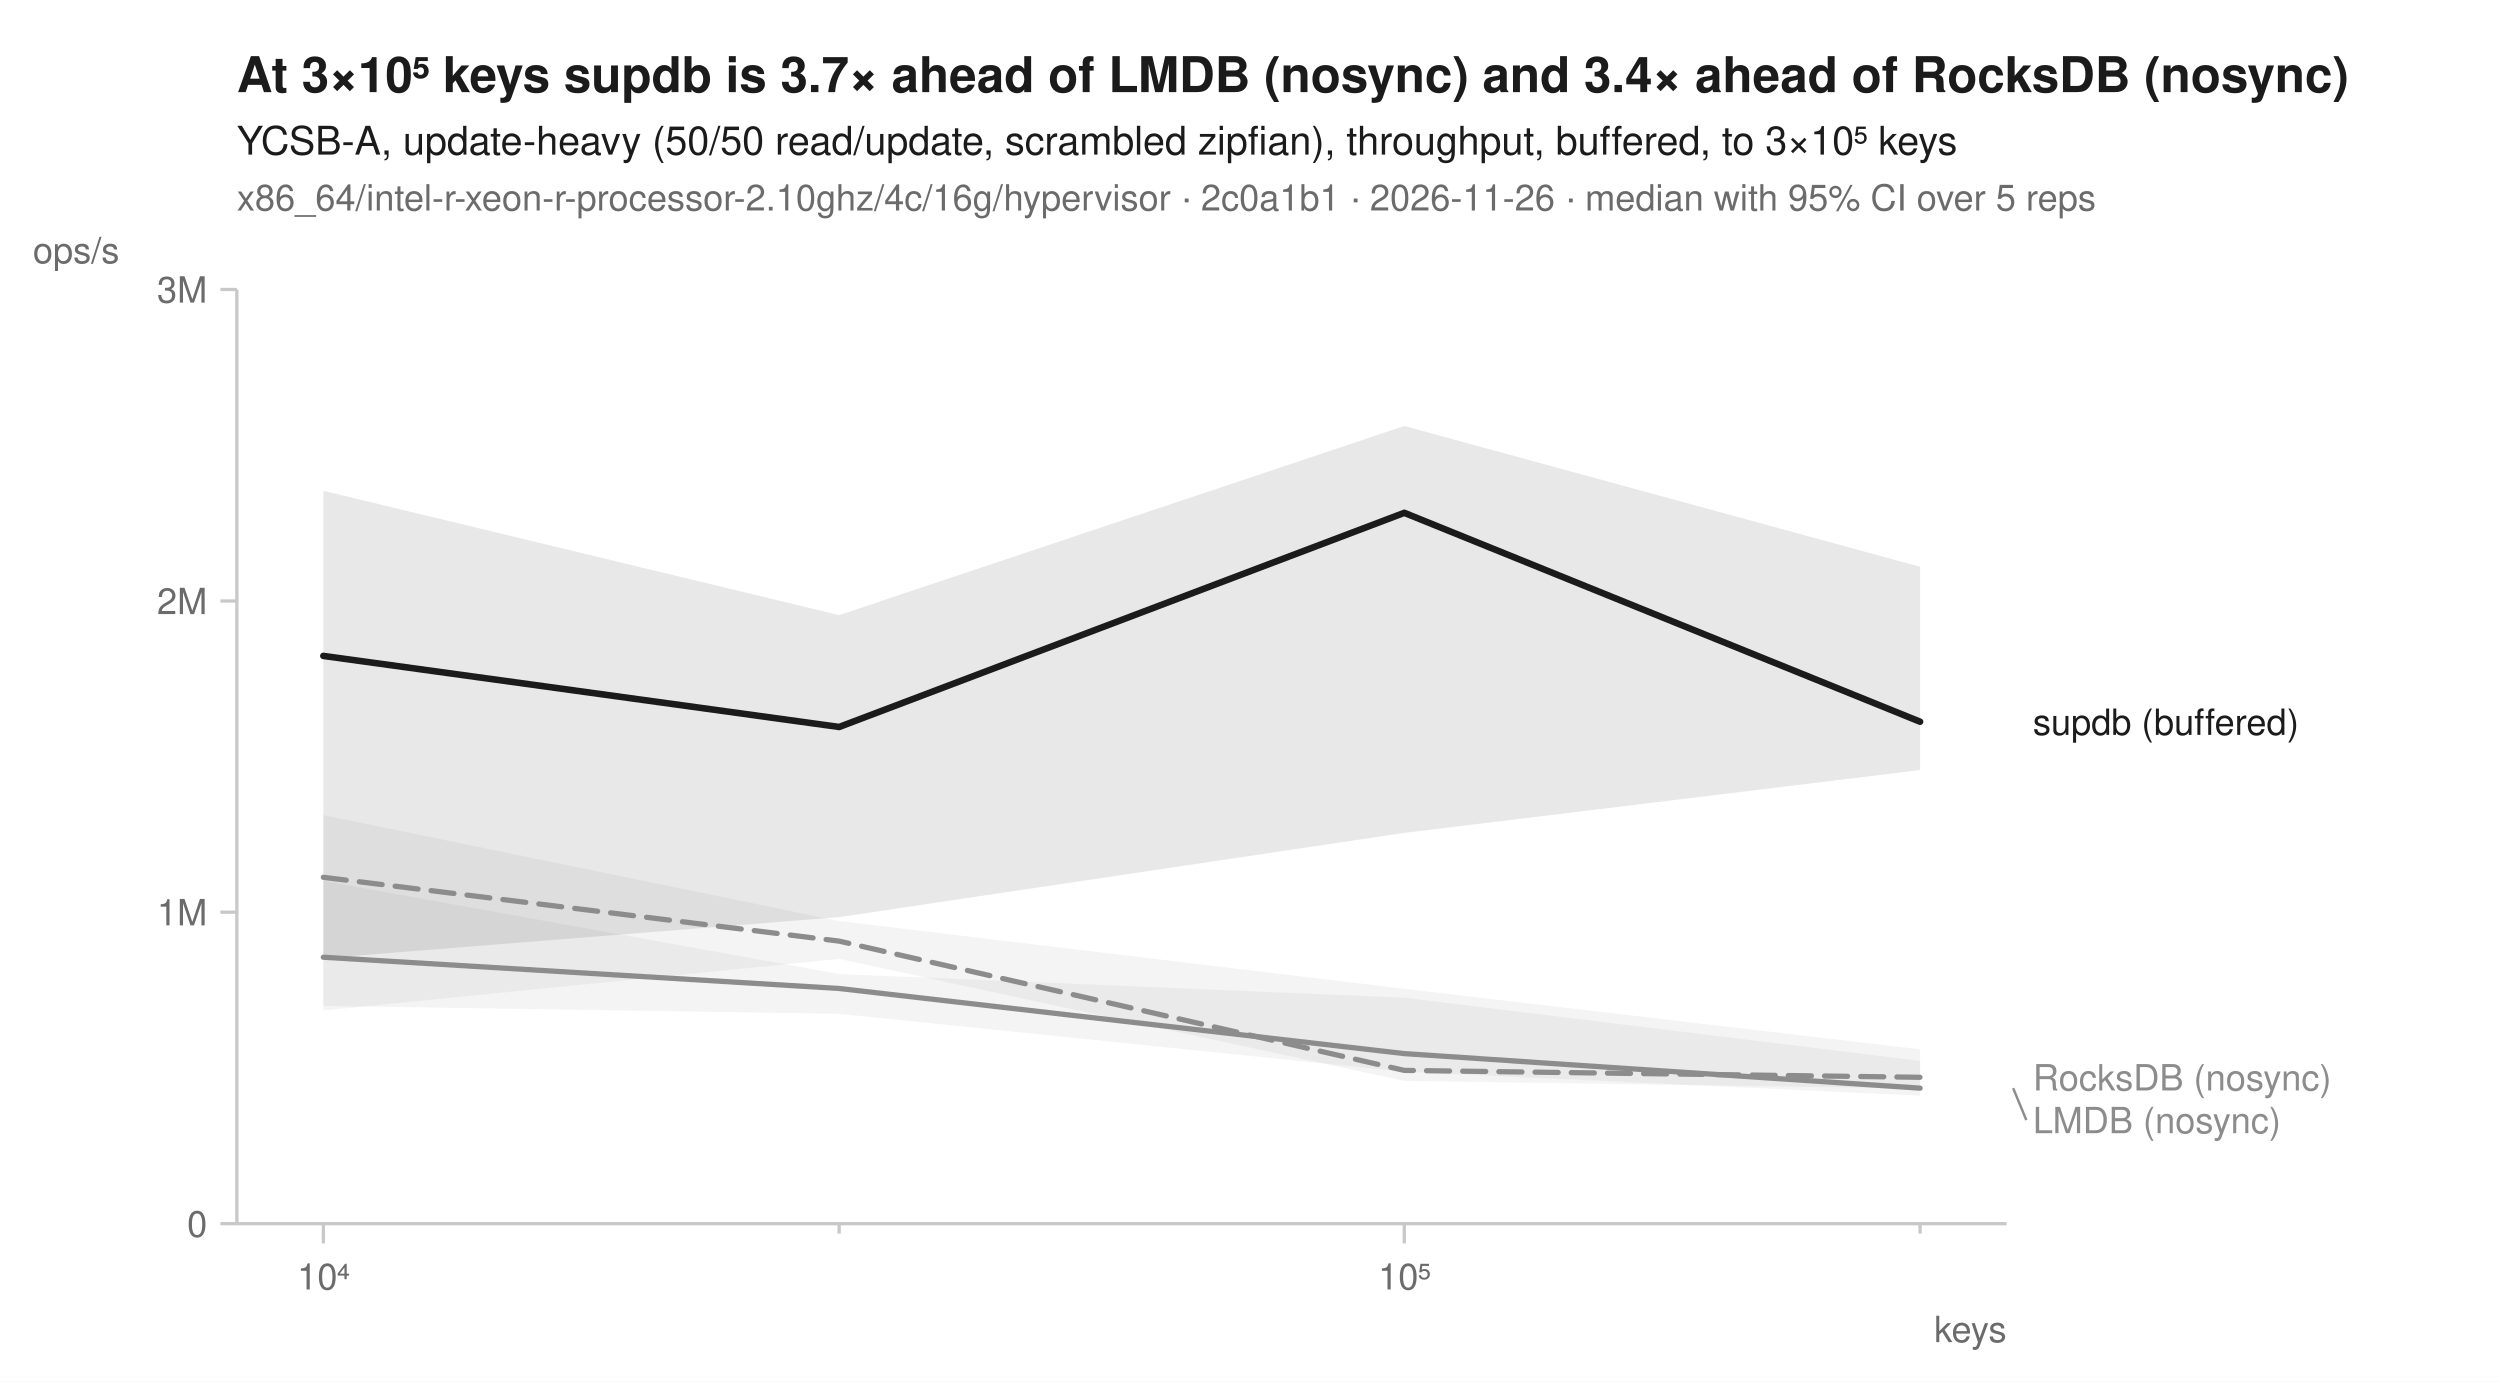
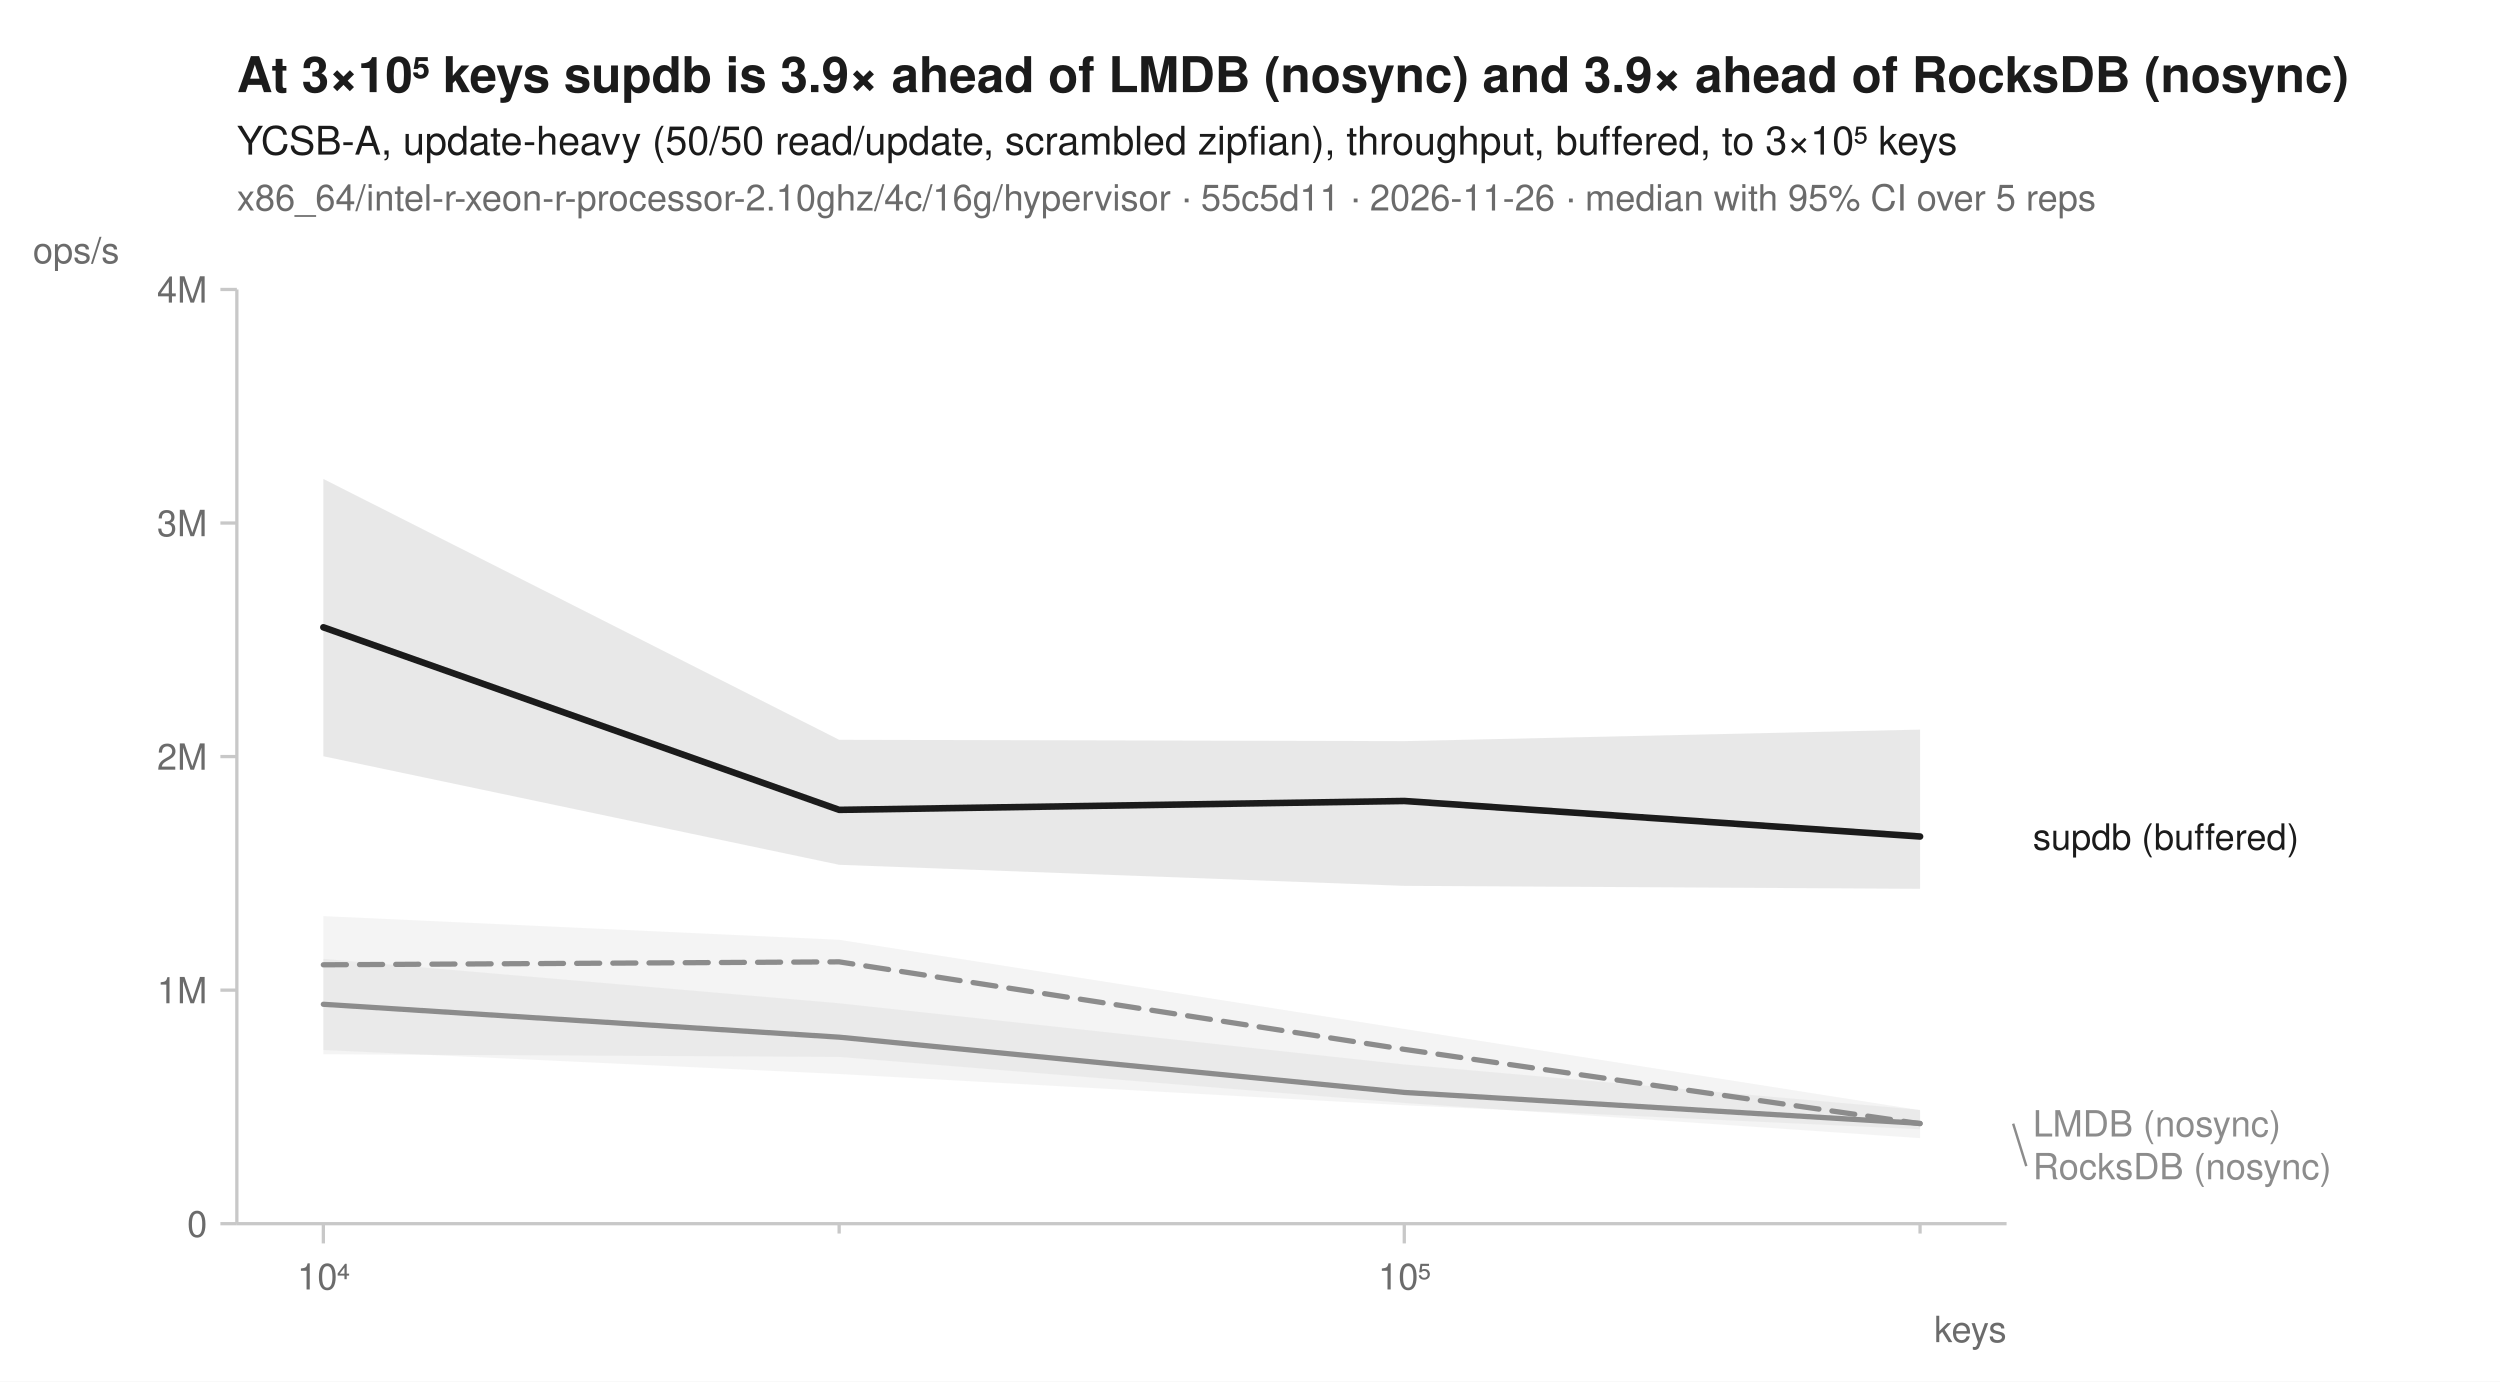
<svg xmlns="http://www.w3.org/2000/svg" width="760" height="420" viewBox="0 0 760 420" font-family="-apple-system, BlinkMacSystemFont, 'Segoe UI', Helvetica, Arial, sans-serif" fill="#1b1b1b">
  <rect width="760" height="420" fill="white" />
-   <text x="72" y="28" font-size="15" font-weight="600">At 3×10⁵ keys supdb is 3.7× ahead of LMDB (nosync) and 3.4× ahead of RocksDB (nosync)</text>
+   <text x="72" y="28" font-size="15" font-weight="600">At 3×10⁵ keys supdb is 3.9× ahead of LMDB (nosync) and 3.9× ahead of RocksDB (nosync)</text>
  <text x="72" y="47" font-size="12">YCSB-A, update-heavy (50/50 read/update, scrambled zipfian), throughput, buffered, to 3×10⁵ keys</text>
-   <text x="72" y="64" font-size="11" fill="#6b6b6b">x86_64/intel-r-xeon-r-processor-2.10ghz/4c/16g/hypervisor · 2c0a1b1 · 2026-11-26 · median with 95% CI over 5 reps</text>
+   <text x="72" y="64" font-size="11" fill="#6b6b6b">x86_64/intel-r-xeon-r-processor-2.10ghz/4c/16g/hypervisor · 55c5d11 · 2026-11-26 · median with 95% CI over 5 reps</text>
  <line x1="72" y1="372" x2="610" y2="372" stroke="#c8c8c8" stroke-width="1" />
  <line x1="72" y1="88" x2="72" y2="372" stroke="#c8c8c8" stroke-width="1" />
  <line x1="98.3" y1="372" x2="98.3" y2="378" stroke="#c8c8c8" stroke-width="1" />
  <text x="98.3" y="392" font-size="11" text-anchor="middle" fill="#6b6b6b">10⁴</text>
  <line x1="255.1" y1="372" x2="255.1" y2="375" stroke="#c8c8c8" stroke-width="1" />
  <line x1="426.9" y1="372" x2="426.9" y2="378" stroke="#c8c8c8" stroke-width="1" />
  <text x="426.9" y="392" font-size="11" text-anchor="middle" fill="#6b6b6b">10⁵</text>
  <line x1="583.7" y1="372" x2="583.7" y2="375" stroke="#c8c8c8" stroke-width="1" />
  <text x="610" y="408" font-size="11" text-anchor="end" fill="#6b6b6b">keys</text>
  <line x1="67" y1="372.0" x2="72" y2="372.0" stroke="#c8c8c8" stroke-width="1" />
  <text x="63" y="376.0" font-size="11" text-anchor="end" fill="#6b6b6b">0</text>
-   <line x1="67" y1="277.3" x2="72" y2="277.3" stroke="#c8c8c8" stroke-width="1" />
-   <text x="63" y="281.3" font-size="11" text-anchor="end" fill="#6b6b6b">1M</text>
-   <line x1="67" y1="182.7" x2="72" y2="182.7" stroke="#c8c8c8" stroke-width="1" />
-   <text x="63" y="186.7" font-size="11" text-anchor="end" fill="#6b6b6b">2M</text>
+   <line x1="67" y1="301.0" x2="72" y2="301.0" stroke="#c8c8c8" stroke-width="1" />
+   <text x="63" y="305.0" font-size="11" text-anchor="end" fill="#6b6b6b">1M</text>
+   <line x1="67" y1="230.0" x2="72" y2="230.0" stroke="#c8c8c8" stroke-width="1" />
+   <text x="63" y="234.0" font-size="11" text-anchor="end" fill="#6b6b6b">2M</text>
+   <line x1="67" y1="159.0" x2="72" y2="159.0" stroke="#c8c8c8" stroke-width="1" />
+   <text x="63" y="163.0" font-size="11" text-anchor="end" fill="#6b6b6b">3M</text>
  <line x1="67" y1="88.0" x2="72" y2="88.0" stroke="#c8c8c8" stroke-width="1" />
-   <text x="63" y="92.0" font-size="11" text-anchor="end" fill="#6b6b6b">3M</text>
+   <text x="63" y="92.0" font-size="11" text-anchor="end" fill="#6b6b6b">4M</text>
  <text x="10" y="80" font-size="11" text-anchor="start" fill="#6b6b6b">ops/s</text>
-   <path d="M98.3,247.8 L255.1,280.0 L426.9,300.6 L583.7,319.0 L583.7,330.9 L426.9,328.6 L255.1,291.5 L98.3,307.2 Z" fill="#8c8c8c" fill-opacity="0.10" />
-   <path d="M98.3,267.8 L255.1,296.1 L426.9,303.3 L583.7,322.5 L583.7,333.1 L426.9,325.8 L255.1,308.2 L98.3,305.8 Z" fill="#8c8c8c" fill-opacity="0.10" />
-   <path d="M98.3,149.2 L255.1,187.0 L426.9,129.5 L583.7,172.3 L583.7,234.1 L426.9,253.2 L255.1,278.8 L98.3,291.3 Z" fill="#1b1b1b" fill-opacity="0.10" />
-   <path d="M98.3,266.7 L255.1,286.1 L426.9,325.4 L583.7,327.5 " fill="none" stroke="#8c8c8c" stroke-width="1.6" stroke-linejoin="round" stroke-linecap="round" stroke-dasharray="7,4" />
-   <path d="M98.3,291.0 L255.1,300.5 L426.9,320.3 L583.7,330.8 " fill="none" stroke="#8c8c8c" stroke-width="1.6" stroke-linejoin="round" stroke-linecap="round" />
-   <path d="M98.3,199.4 L255.1,221.0 L426.9,155.9 L583.7,219.4 " fill="none" stroke="#1b1b1b" stroke-width="2" stroke-linejoin="round" stroke-linecap="round" />
-   <text x="618.0" y="223.4" font-size="11" fill="#1b1b1b">supdb (buffered)</text>
-   <text x="618.0" y="331.5" font-size="11" fill="#8c8c8c">RocksDB (nosync)</text>
-   <line x1="612.0" y1="330.8" x2="616.0" y2="340.5" stroke="#8c8c8c" stroke-width="0.75" />
-   <text x="618.0" y="344.5" font-size="11" fill="#8c8c8c">LMDB (nosync)</text>
+   <path d="M98.3,278.5 L255.1,285.7 L426.9,312.8 L583.7,337.5 L583.7,343.3 L426.9,336.0 L255.1,326.5 L98.3,319.2 Z" fill="#8c8c8c" fill-opacity="0.10" />
+   <path d="M98.3,291.5 L255.1,305.0 L426.9,323.6 L583.7,337.4 L583.7,346.0 L426.9,335.3 L255.1,321.3 L98.3,320.5 Z" fill="#8c8c8c" fill-opacity="0.10" />
+   <path d="M98.3,145.6 L255.1,224.9 L426.9,225.3 L583.7,221.8 L583.7,270.2 L426.9,269.3 L255.1,262.9 L98.3,229.9 Z" fill="#1b1b1b" fill-opacity="0.10" />
+   <path d="M98.3,293.3 L255.1,292.4 L426.9,319.0 L583.7,341.6 " fill="none" stroke="#8c8c8c" stroke-width="1.6" stroke-linejoin="round" stroke-linecap="round" stroke-dasharray="7,4" />
+   <path d="M98.3,305.3 L255.1,315.3 L426.9,332.1 L583.7,341.5 " fill="none" stroke="#8c8c8c" stroke-width="1.6" stroke-linejoin="round" stroke-linecap="round" />
+   <path d="M98.3,190.7 L255.1,246.2 L426.9,243.5 L583.7,254.3 " fill="none" stroke="#1b1b1b" stroke-width="2" stroke-linejoin="round" stroke-linecap="round" />
+   <text x="618.0" y="258.3" font-size="11" fill="#1b1b1b">supdb (buffered)</text>
+   <text x="618.0" y="345.5" font-size="11" fill="#8c8c8c">LMDB (nosync)</text>
+   <line x1="612.0" y1="341.6" x2="616.0" y2="354.5" stroke="#8c8c8c" stroke-width="0.75" />
+   <text x="618.0" y="358.5" font-size="11" fill="#8c8c8c">RocksDB (nosync)</text>
</svg>
